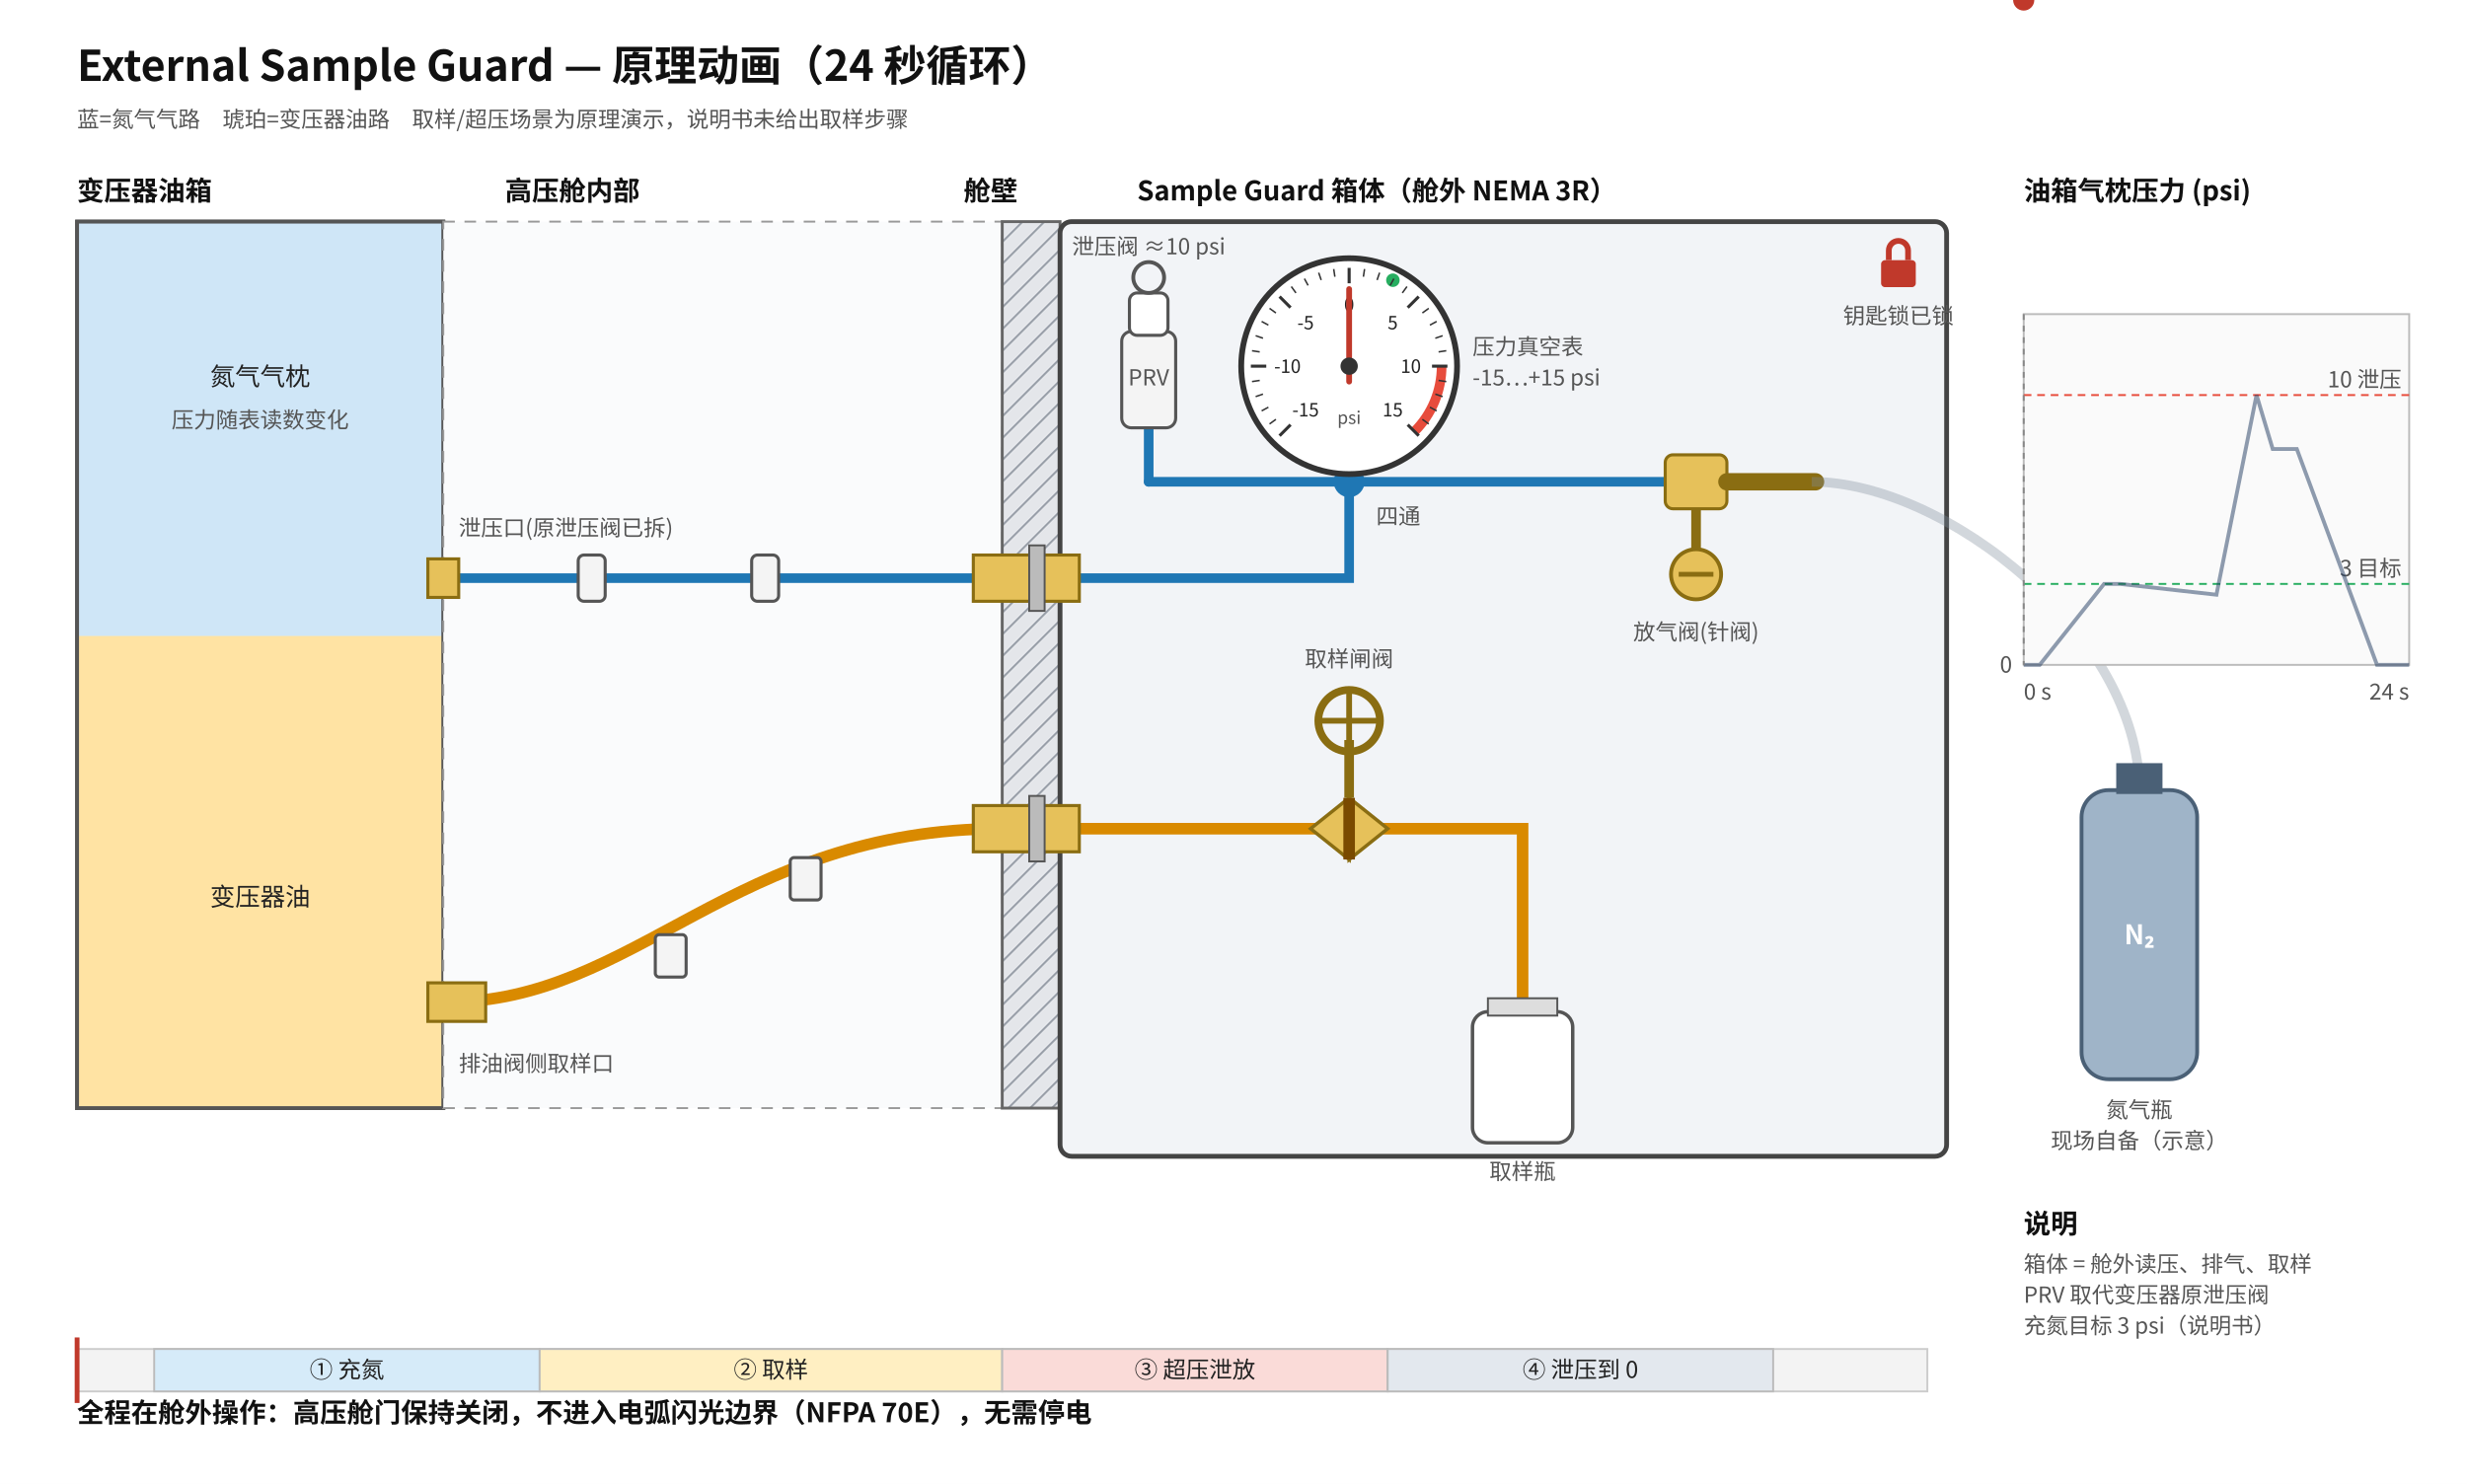
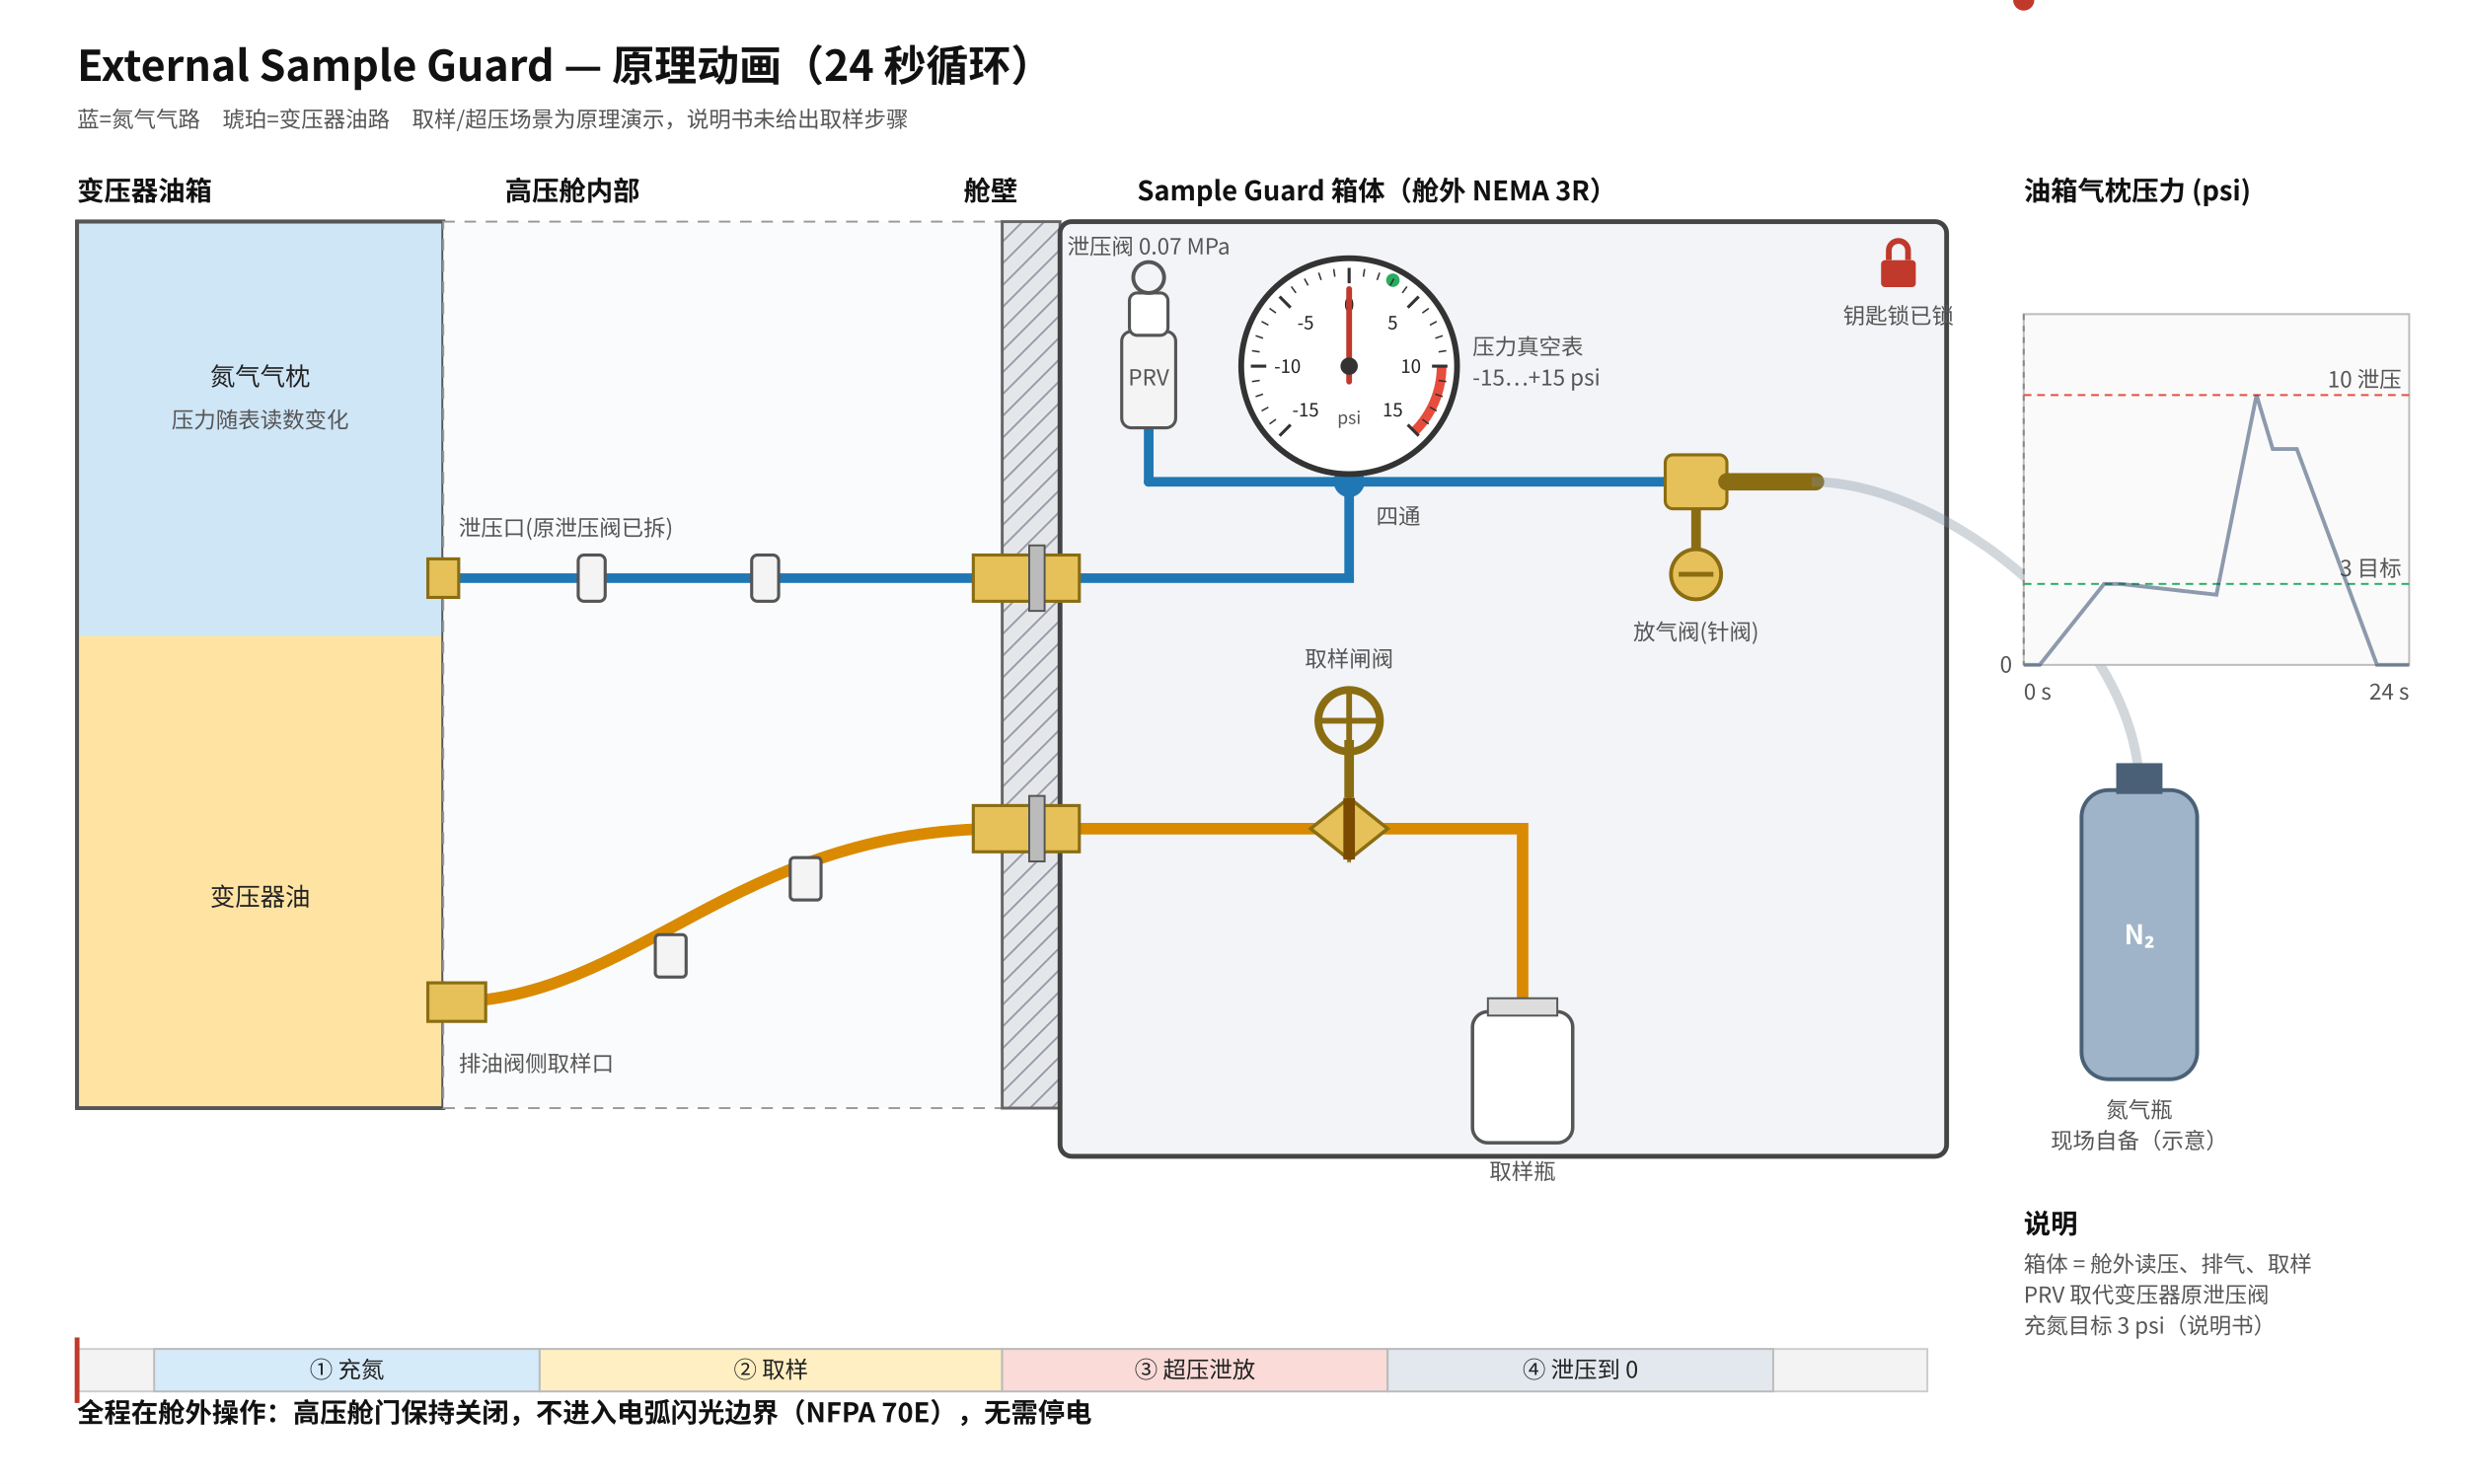
<svg xmlns="http://www.w3.org/2000/svg" id="sg" viewBox="0 0 1280 770" width="1280" height="770" font-family="'Noto Sans CJK SC','PingFang SC','Microsoft YaHei','WenQuanYi Zen Hei',sans-serif">
  <defs>
    <pattern id="hatch" width="8" height="8" patternUnits="userSpaceOnUse" patternTransform="rotate(45)">
      <rect width="8" height="8" fill="#e4e6ea" />
      <line x1="0" y1="0" x2="0" y2="8" stroke="#9aa0aa" stroke-width="2" />
    </pattern>
    <style>
.t{font-size:13px;fill:#222}.ts{font-size:11.5px;fill:#555}.tb{font-size:14px;font-weight:700;fill:#111}
.h{font-size:22px;font-weight:700;fill:#111}
.oil{stroke:#d98a00;stroke-width:6;fill:none;stroke-linecap:round}
.gas{stroke:#1f77b4;stroke-width:5;fill:none;stroke-linecap:round}
.brass{fill:#e6c15a;stroke:#8a6d12;stroke-width:1.6}
.cap{font-size:21px;font-weight:700;fill:#1f3a5f;text-anchor:middle}
.cap2{font-size:14px;fill:#444;text-anchor:middle}
</style>
  </defs>
  <rect width="1280" height="770" fill="#fff" />
  <text x="40" y="42" class="h">External Sample Guard — 原理动画（24 秒循环）</text>
  <text x="40" y="66" class="ts">蓝=氮气气路　琥珀=变压器油路　取样/超压场景为原理演示，说明书未给出取样步骤</text>
  <text x="40" y="104" class="tb">变压器油箱</text>
  <text x="262" y="104" class="tb">高压舱内部</text>
  <text x="500" y="104" class="tb">舱壁</text>
  <text x="590" y="104" class="tb">Sample Guard 箱体（舱外 NEMA 3R）</text>
  <rect x="40" y="115" width="190" height="460" fill="#fff" stroke="#555" stroke-width="2" />
  <rect x="40" y="115" width="190" height="460" fill="#cfe6f7" />
  <rect x="40" y="115" width="190" height="223" fill="#e74c3c" opacity="0">
    <animate attributeName="opacity" dur="24.0s" repeatCount="indefinite" values="0;0;0.135;0.135;0.117;0.45;0.36;0.36;0;0" keyTimes="0;0.042;0.208;0.25;0.5;0.604;0.646;0.708;0.917;1" />
  </rect>
  <rect x="40" y="330" width="190" height="245" fill="#ffe3a3" stroke="none">
    <animate attributeName="y" dur="24.0s" repeatCount="indefinite" values="330;330;330;338;338;338;338;338;330;330" keyTimes="0;0.208;0.25;0.5;0.583;0.708;0.917;0.958;0.992;1" />
    <animate attributeName="height" dur="24.0s" repeatCount="indefinite" values="245;245;245;237;237;237;237;237;245;245" keyTimes="0;0.208;0.25;0.5;0.583;0.708;0.917;0.958;0.992;1" />
  </rect>
  <rect x="40" y="115" width="190" height="460" fill="none" stroke="#555" stroke-width="2" />
  <text x="135" y="200" class="t" text-anchor="middle">氮气气枕</text>
  <text x="135" y="222" class="ts" text-anchor="middle">压力随表读数变化</text>
  <text x="135" y="470" class="t" text-anchor="middle">变压器油</text>
  <rect x="230" y="115" width="290" height="460" fill="#fafbfc" stroke="#999" stroke-dasharray="6 5" />
  <rect x="520" y="115" width="30" height="460" fill="url(#hatch)" stroke="#666" stroke-width="1.5" />
  <rect x="550" y="115" width="460" height="485" rx="6" fill="#f2f4f7" stroke="#444" stroke-width="2.5" />
  <path d="M230,300 L700,300 L700,250" class="gas" />
  <path d="M596,250 L880,250" class="gas" />
  <path d="M232,520 C330,520 380,430 520,430 L790,430 L790,525" class="oil" />
  <rect x="222" y="290" width="16" height="20" class="brass" />
  <rect x="222" y="510" width="30" height="20" class="brass" />
  <text x="238" y="278" class="ts">泄压口(原泄压阀已拆)</text>
  <text x="238" y="556" class="ts">排油阀侧取样口</text>
  <rect x="505" y="288" width="55" height="24" class="brass" />
  <rect x="534" y="283" width="8" height="34" fill="#bbb" stroke="#555" />
  <rect x="505" y="418" width="55" height="24" class="brass" />
  <rect x="534" y="413" width="8" height="34" fill="#bbb" stroke="#555" />
  <rect x="300" y="288" width="14" height="24" rx="3" fill="#f4f4f4" stroke="#555" stroke-width="1.6" />
  <rect x="390" y="288" width="14" height="24" rx="3" fill="#f4f4f4" stroke="#555" stroke-width="1.6" />
  <rect x="340" y="485" width="16" height="22" rx="2" fill="#f4f4f4" stroke="#555" stroke-width="1.6" />
  <rect x="410" y="445" width="16" height="22" rx="2" fill="#f4f4f4" stroke="#555" stroke-width="1.6" />
  <circle cx="700" cy="250" r="8" fill="#1f77b4" />
  <text x="714" y="272" class="ts">四通</text>
  <path d="M596,250 L596,222" class="gas" />
  <g>
    <animateTransform attributeName="transform" type="translate" dur="24s" repeatCount="indefinite" values="0 0;0 0;0 -6;0 -6;0 0;0 0" keyTimes="0;0.6;0.608;0.642;0.658;1" />
    <rect x="582" y="172" width="28" height="50" rx="5" fill="#f4f4f4" stroke="#555" stroke-width="1.6" />
    <rect x="586" y="152" width="20" height="22" rx="4" fill="#fff" stroke="#555" stroke-width="1.6" />
    <circle cx="596" cy="144" r="8" fill="none" stroke="#555" stroke-width="2" />
  </g>
  <text x="596" y="200" class="ts" text-anchor="middle" font-size="10">PRV</text>
-   <text x="596" y="132" class="ts" text-anchor="middle">泄压阀 ≈10 psi</text>
+   <text x="596" y="132" class="ts" text-anchor="middle">泄压阀 0.07 MPa</text>
  <path d="M700,250 L700,244" class="gas" />
  <circle cx="700" cy="190" r="56" fill="#fff" stroke="#333" stroke-width="3" />
  <path d="M748,190 A48,48 0 0 1 733.9,223.9" stroke="#e74c3c" stroke-width="5" fill="none" />
  <circle cx="722.7" cy="145.4" r="3.5" fill="#27ae60" />
  <line x1="669.6" y1="220.4" x2="663.9" y2="226.1" stroke="#333" stroke-width="1.6" />
  <text x="677.4" y="216.1" font-size="9.5" text-anchor="middle" fill="#222">-15</text>
  <line x1="662" y1="217.6" x2="658.7" y2="220" stroke="#333" stroke-width="0.8" />
  <line x1="658.1" y1="211.3" x2="654.6" y2="213.2" stroke="#333" stroke-width="0.8" />
  <line x1="655.3" y1="204.5" x2="651.5" y2="205.8" stroke="#333" stroke-width="0.8" />
  <line x1="653.6" y1="197.4" x2="649.6" y2="198" stroke="#333" stroke-width="0.8" />
  <line x1="657" y1="190" x2="649" y2="190" stroke="#333" stroke-width="1.6" />
  <text x="668" y="193.5" font-size="9.5" text-anchor="middle" fill="#222">-10</text>
  <line x1="653.6" y1="182.6" x2="649.6" y2="182" stroke="#333" stroke-width="0.8" />
  <line x1="655.3" y1="175.5" x2="651.5" y2="174.2" stroke="#333" stroke-width="0.8" />
  <line x1="658.1" y1="168.7" x2="654.6" y2="166.8" stroke="#333" stroke-width="0.8" />
  <line x1="662" y1="162.4" x2="658.7" y2="160" stroke="#333" stroke-width="0.8" />
  <line x1="669.6" y1="159.6" x2="663.9" y2="153.9" stroke="#333" stroke-width="1.6" />
  <text x="677.4" y="170.9" font-size="9.5" text-anchor="middle" fill="#222">-5</text>
  <line x1="672.4" y1="152" x2="670" y2="148.7" stroke="#333" stroke-width="0.8" />
  <line x1="678.7" y1="148.1" x2="676.8" y2="144.6" stroke="#333" stroke-width="0.8" />
  <line x1="685.5" y1="145.3" x2="684.2" y2="141.5" stroke="#333" stroke-width="0.8" />
  <line x1="692.6" y1="143.6" x2="692" y2="139.6" stroke="#333" stroke-width="0.8" />
  <line x1="700" y1="147" x2="700" y2="139" stroke="#333" stroke-width="1.6" />
  <text x="700" y="161.5" font-size="9.5" text-anchor="middle" fill="#222">0</text>
  <line x1="707.4" y1="143.6" x2="708" y2="139.6" stroke="#333" stroke-width="0.8" />
  <line x1="714.5" y1="145.3" x2="715.8" y2="141.5" stroke="#333" stroke-width="0.8" />
  <line x1="721.3" y1="148.1" x2="723.2" y2="144.6" stroke="#333" stroke-width="0.8" />
  <line x1="727.6" y1="152" x2="730" y2="148.7" stroke="#333" stroke-width="0.8" />
  <line x1="730.4" y1="159.6" x2="736.1" y2="153.9" stroke="#333" stroke-width="1.6" />
  <text x="722.6" y="170.9" font-size="9.5" text-anchor="middle" fill="#222">5</text>
  <line x1="738" y1="162.4" x2="741.3" y2="160" stroke="#333" stroke-width="0.8" />
  <line x1="741.9" y1="168.7" x2="745.4" y2="166.8" stroke="#333" stroke-width="0.8" />
  <line x1="744.7" y1="175.5" x2="748.5" y2="174.2" stroke="#333" stroke-width="0.8" />
  <line x1="746.4" y1="182.6" x2="750.4" y2="182" stroke="#333" stroke-width="0.8" />
  <line x1="743" y1="190" x2="751" y2="190" stroke="#333" stroke-width="1.6" />
  <text x="732" y="193.5" font-size="9.5" text-anchor="middle" fill="#222">10</text>
  <line x1="746.4" y1="197.4" x2="750.4" y2="198" stroke="#333" stroke-width="0.8" />
  <line x1="744.7" y1="204.5" x2="748.5" y2="205.8" stroke="#333" stroke-width="0.8" />
  <line x1="741.9" y1="211.3" x2="745.4" y2="213.2" stroke="#333" stroke-width="0.8" />
  <line x1="738" y1="217.6" x2="741.3" y2="220" stroke="#333" stroke-width="0.8" />
  <line x1="730.4" y1="220.4" x2="736.1" y2="226.1" stroke="#333" stroke-width="1.6" />
  <text x="722.6" y="216.1" font-size="9.5" text-anchor="middle" fill="#222">15</text>
  <text x="700" y="220" font-size="9" text-anchor="middle" fill="#555">psi</text>
  <g transform="translate(700,190)">
    <g>
      <animateTransform attributeName="transform" type="rotate" dur="24.0s" repeatCount="indefinite" values="0;0;27;27;23.4;90;72;72;0;0" keyTimes="0;0.042;0.208;0.25;0.5;0.604;0.646;0.708;0.917;1" />
      <line x1="0" y1="8" x2="0" y2="-40" stroke="#c0392b" stroke-width="3" stroke-linecap="round" />
    </g>
    <circle r="4.5" fill="#333" />
  </g>
  <text x="764" y="184" class="ts">压力真空表</text>
  <text x="764" y="200" class="ts">-15…+15 psi</text>
  <rect x="864" y="236" width="32" height="28" rx="4" class="brass" />
  <path d="M896,250 L942,250" stroke="#8a6d12" stroke-width="9" stroke-linecap="round" />
  <path d="M880,264 L880,288" stroke="#8a6d12" stroke-width="5" />
  <g transform="translate(880,298)">
    <g>
      <animateTransform attributeName="transform" type="rotate" dur="24.0s" repeatCount="indefinite" values="0;0;180;180;0;0;180;180;0;0" keyTimes="0;0.042;0.062;0.208;0.229;0.708;0.729;0.917;0.938;1" />
      <circle r="13" fill="#e6c15a" stroke="#8a6d12" stroke-width="2" />
      <line x1="-9" y1="0" x2="9" y2="0" stroke="#8a6d12" stroke-width="2.5" />
    </g>
  </g>
  <text x="880" y="332" class="ts" text-anchor="middle">放气阀(针阀)</text>
  <text x="880" y="348" class="ts" text-anchor="middle" fill="#27ae60" font-weight="700" opacity="0">
    <animate attributeName="opacity" dur="24.0s" repeatCount="indefinite" calcMode="discrete" values="0;1;0;1;0" keyTimes="0;0.042;0.229;0.708;0.938" />开启</text>
  <path d="M940,250 C1010,250 1110,330 1110,410" stroke="#7f8c9a" stroke-width="5" fill="none" stroke-dasharray="2 0" opacity="0.35" />
  <g>
    <rect x="1080" y="410" width="60" height="150" rx="14" fill="#9fb4c8" stroke="#4a6076" stroke-width="2" />
    <rect x="1098" y="396" width="24" height="16" fill="#4a6076" />
    <text x="1110" y="490" text-anchor="middle" font-size="14" font-weight="700" fill="#fff">N₂</text>
  </g>
  <text x="1110" y="580" class="ts" text-anchor="middle">氮气瓶</text>
  <text x="1110" y="596" class="ts" text-anchor="middle">现场自备（示意）</text>
  <g>
    <path d="M680,430 L700,414 L700,446 z M720,430 L700,414 L700,446 z" fill="#e6c15a" stroke="#8a6d12" stroke-width="1.8" />
    <rect x="697" y="414" width="6" height="32" fill="#7a4a00">
      <animate attributeName="opacity" dur="24.0s" repeatCount="indefinite" values="1;1;0;0;1;1" keyTimes="0;0.25;0.283;0.5;0.533;1" />
    </rect>
  </g>
  <path d="M700,414 L700,384" stroke="#8a6d12" stroke-width="5" />
  <g transform="translate(700,374)">
    <g>
      <animateTransform attributeName="transform" type="rotate" dur="24.0s" repeatCount="indefinite" values="0;0;360;360;0;0" keyTimes="0;0.25;0.292;0.5;0.542;1" />
      <circle r="16" fill="none" stroke="#8a6d12" stroke-width="4" />
      <line x1="-16" y1="0" x2="16" y2="0" stroke="#8a6d12" stroke-width="3" />
      <line x1="0" y1="-16" x2="0" y2="16" stroke="#8a6d12" stroke-width="3" />
    </g>
  </g>
  <text x="700" y="346" class="ts" text-anchor="middle">取样闸阀</text>
  <text x="700" y="330" class="ts" text-anchor="middle" fill="#27ae60" font-weight="700" opacity="0">
    <animate attributeName="opacity" dur="24.0s" repeatCount="indefinite" calcMode="discrete" values="0;1;0" keyTimes="0;0.283;0.512" />开启</text>
  <rect x="764" y="525" width="52" height="68" rx="8" fill="#fff" stroke="#555" stroke-width="1.8" />
  <rect x="766" y="591" width="48" height="0" fill="#ffd36a">
    <animate attributeName="height" dur="24.0s" repeatCount="indefinite" values="0;0;40;40;40;0;0" keyTimes="0;0.283;0.5;0.917;0.971;0.983;1" />
    <animate attributeName="y" dur="24.0s" repeatCount="indefinite" values="591;591;551;551;551;591;591" keyTimes="0;0.283;0.5;0.917;0.971;0.983;1" />
  </rect>
  <rect x="772" y="518" width="36" height="9" fill="#ddd" stroke="#555" />
  <text x="790" y="612" class="ts" text-anchor="middle">取样瓶</text>
  <g opacity="0">
    <animate attributeName="opacity" dur="24.0s" repeatCount="indefinite" values="0;0;1;1;0;0" keyTimes="0;0.042;0.056;0.194;0.208;1" />
    <circle r="4" fill="#3aa0e0">
      <animateMotion dur="5.0s" begin="-0.000s" repeatCount="indefinite" path="M1110,400 C1110,330 1020,250 940,250 L700,250 L700,300 L230,300" />
    </circle>
    <circle r="4" fill="#3aa0e0">
      <animateMotion dur="5.0s" begin="-0.357s" repeatCount="indefinite" path="M1110,400 C1110,330 1020,250 940,250 L700,250 L700,300 L230,300" />
    </circle>
    <circle r="4" fill="#3aa0e0">
      <animateMotion dur="5.0s" begin="-0.714s" repeatCount="indefinite" path="M1110,400 C1110,330 1020,250 940,250 L700,250 L700,300 L230,300" />
    </circle>
    <circle r="4" fill="#3aa0e0">
      <animateMotion dur="5.0s" begin="-1.071s" repeatCount="indefinite" path="M1110,400 C1110,330 1020,250 940,250 L700,250 L700,300 L230,300" />
    </circle>
    <circle r="4" fill="#3aa0e0">
      <animateMotion dur="5.0s" begin="-1.429s" repeatCount="indefinite" path="M1110,400 C1110,330 1020,250 940,250 L700,250 L700,300 L230,300" />
    </circle>
    <circle r="4" fill="#3aa0e0">
      <animateMotion dur="5.0s" begin="-1.786s" repeatCount="indefinite" path="M1110,400 C1110,330 1020,250 940,250 L700,250 L700,300 L230,300" />
    </circle>
    <circle r="4" fill="#3aa0e0">
      <animateMotion dur="5.0s" begin="-2.143s" repeatCount="indefinite" path="M1110,400 C1110,330 1020,250 940,250 L700,250 L700,300 L230,300" />
    </circle>
    <circle r="4" fill="#3aa0e0">
      <animateMotion dur="5.0s" begin="-2.500s" repeatCount="indefinite" path="M1110,400 C1110,330 1020,250 940,250 L700,250 L700,300 L230,300" />
    </circle>
    <circle r="4" fill="#3aa0e0">
      <animateMotion dur="5.0s" begin="-2.857s" repeatCount="indefinite" path="M1110,400 C1110,330 1020,250 940,250 L700,250 L700,300 L230,300" />
    </circle>
    <circle r="4" fill="#3aa0e0">
      <animateMotion dur="5.0s" begin="-3.214s" repeatCount="indefinite" path="M1110,400 C1110,330 1020,250 940,250 L700,250 L700,300 L230,300" />
    </circle>
    <circle r="4" fill="#3aa0e0">
      <animateMotion dur="5.0s" begin="-3.571s" repeatCount="indefinite" path="M1110,400 C1110,330 1020,250 940,250 L700,250 L700,300 L230,300" />
    </circle>
    <circle r="4" fill="#3aa0e0">
      <animateMotion dur="5.0s" begin="-3.929s" repeatCount="indefinite" path="M1110,400 C1110,330 1020,250 940,250 L700,250 L700,300 L230,300" />
    </circle>
    <circle r="4" fill="#3aa0e0">
      <animateMotion dur="5.0s" begin="-4.286s" repeatCount="indefinite" path="M1110,400 C1110,330 1020,250 940,250 L700,250 L700,300 L230,300" />
    </circle>
    <circle r="4" fill="#3aa0e0">
      <animateMotion dur="5.0s" begin="-4.643s" repeatCount="indefinite" path="M1110,400 C1110,330 1020,250 940,250 L700,250 L700,300 L230,300" />
    </circle>
  </g>
  <g opacity="0">
    <animate attributeName="opacity" dur="24.0s" repeatCount="indefinite" values="0;0;1;1;0;0" keyTimes="0;0.283;0.298;0.485;0.5;1" />
    <circle r="4.5" fill="#e08a00">
      <animateMotion dur="5.0s" begin="-0.000s" repeatCount="indefinite" path="M232,520 C330,520 380,430 520,430 L790,430 L790,525" />
    </circle>
    <circle r="4.5" fill="#e08a00">
      <animateMotion dur="5.0s" begin="-0.417s" repeatCount="indefinite" path="M232,520 C330,520 380,430 520,430 L790,430 L790,525" />
    </circle>
    <circle r="4.5" fill="#e08a00">
      <animateMotion dur="5.0s" begin="-0.833s" repeatCount="indefinite" path="M232,520 C330,520 380,430 520,430 L790,430 L790,525" />
    </circle>
    <circle r="4.5" fill="#e08a00">
      <animateMotion dur="5.0s" begin="-1.250s" repeatCount="indefinite" path="M232,520 C330,520 380,430 520,430 L790,430 L790,525" />
    </circle>
    <circle r="4.5" fill="#e08a00">
      <animateMotion dur="5.0s" begin="-1.667s" repeatCount="indefinite" path="M232,520 C330,520 380,430 520,430 L790,430 L790,525" />
    </circle>
    <circle r="4.5" fill="#e08a00">
      <animateMotion dur="5.0s" begin="-2.083s" repeatCount="indefinite" path="M232,520 C330,520 380,430 520,430 L790,430 L790,525" />
    </circle>
    <circle r="4.5" fill="#e08a00">
      <animateMotion dur="5.0s" begin="-2.500s" repeatCount="indefinite" path="M232,520 C330,520 380,430 520,430 L790,430 L790,525" />
    </circle>
    <circle r="4.5" fill="#e08a00">
      <animateMotion dur="5.0s" begin="-2.917s" repeatCount="indefinite" path="M232,520 C330,520 380,430 520,430 L790,430 L790,525" />
    </circle>
    <circle r="4.5" fill="#e08a00">
      <animateMotion dur="5.0s" begin="-3.333s" repeatCount="indefinite" path="M232,520 C330,520 380,430 520,430 L790,430 L790,525" />
    </circle>
    <circle r="4.5" fill="#e08a00">
      <animateMotion dur="5.0s" begin="-3.750s" repeatCount="indefinite" path="M232,520 C330,520 380,430 520,430 L790,430 L790,525" />
    </circle>
    <circle r="4.5" fill="#e08a00">
      <animateMotion dur="5.0s" begin="-4.167s" repeatCount="indefinite" path="M232,520 C330,520 380,430 520,430 L790,430 L790,525" />
    </circle>
    <circle r="4.5" fill="#e08a00">
      <animateMotion dur="5.0s" begin="-4.583s" repeatCount="indefinite" path="M232,520 C330,520 380,430 520,430 L790,430 L790,525" />
    </circle>
  </g>
  <g opacity="0">
    <animate attributeName="opacity" dur="24.0s" repeatCount="indefinite" values="0;0;1;1;0;0" keyTimes="0;0.708;0.723;0.902;0.917;1" />
    <circle r="4" fill="#3aa0e0">
      <animateMotion dur="5.0s" begin="-0.000s" repeatCount="indefinite" path="M232,300 L700,300 L700,250 L942,250" />
    </circle>
    <circle r="4" fill="#3aa0e0">
      <animateMotion dur="5.0s" begin="-0.357s" repeatCount="indefinite" path="M232,300 L700,300 L700,250 L942,250" />
    </circle>
    <circle r="4" fill="#3aa0e0">
      <animateMotion dur="5.0s" begin="-0.714s" repeatCount="indefinite" path="M232,300 L700,300 L700,250 L942,250" />
    </circle>
    <circle r="4" fill="#3aa0e0">
      <animateMotion dur="5.0s" begin="-1.071s" repeatCount="indefinite" path="M232,300 L700,300 L700,250 L942,250" />
    </circle>
    <circle r="4" fill="#3aa0e0">
      <animateMotion dur="5.0s" begin="-1.429s" repeatCount="indefinite" path="M232,300 L700,300 L700,250 L942,250" />
    </circle>
    <circle r="4" fill="#3aa0e0">
      <animateMotion dur="5.0s" begin="-1.786s" repeatCount="indefinite" path="M232,300 L700,300 L700,250 L942,250" />
    </circle>
    <circle r="4" fill="#3aa0e0">
      <animateMotion dur="5.0s" begin="-2.143s" repeatCount="indefinite" path="M232,300 L700,300 L700,250 L942,250" />
    </circle>
    <circle r="4" fill="#3aa0e0">
      <animateMotion dur="5.0s" begin="-2.500s" repeatCount="indefinite" path="M232,300 L700,300 L700,250 L942,250" />
    </circle>
    <circle r="4" fill="#3aa0e0">
      <animateMotion dur="5.0s" begin="-2.857s" repeatCount="indefinite" path="M232,300 L700,300 L700,250 L942,250" />
    </circle>
    <circle r="4" fill="#3aa0e0">
      <animateMotion dur="5.0s" begin="-3.214s" repeatCount="indefinite" path="M232,300 L700,300 L700,250 L942,250" />
    </circle>
    <circle r="4" fill="#3aa0e0">
      <animateMotion dur="5.0s" begin="-3.571s" repeatCount="indefinite" path="M232,300 L700,300 L700,250 L942,250" />
    </circle>
    <circle r="4" fill="#3aa0e0">
      <animateMotion dur="5.0s" begin="-3.929s" repeatCount="indefinite" path="M232,300 L700,300 L700,250 L942,250" />
    </circle>
    <circle r="4" fill="#3aa0e0">
      <animateMotion dur="5.0s" begin="-4.286s" repeatCount="indefinite" path="M232,300 L700,300 L700,250 L942,250" />
    </circle>
    <circle r="4" fill="#3aa0e0">
      <animateMotion dur="5.0s" begin="-4.643s" repeatCount="indefinite" path="M232,300 L700,300 L700,250 L942,250" />
    </circle>
  </g>
  <g opacity="0">
    <animate attributeName="opacity" dur="24.0s" repeatCount="indefinite" values="0;0;1;1;0;0" keyTimes="0;0.604;0.613;0.667;0.675;1" />
    <circle r="5" fill="#e74c3c" opacity="0.8">
      <animateMotion dur="0.9s" begin="-0.00s" repeatCount="indefinite" path="M596,170 C596,148 576,140 556,132" />
    </circle>
    <circle r="5" fill="#e74c3c" opacity="0.8">
      <animateMotion dur="0.9s" begin="-0.30s" repeatCount="indefinite" path="M596,170 C596,148 576,140 556,132" />
    </circle>
    <circle r="5" fill="#e74c3c" opacity="0.8">
      <animateMotion dur="0.9s" begin="-0.60s" repeatCount="indefinite" path="M596,170 C596,148 576,140 556,132" />
    </circle>
  </g>
  <text x="545" y="132" font-size="12" font-weight="700" fill="#e74c3c" text-anchor="end" opacity="0">
    <animate attributeName="opacity" dur="24.0s" repeatCount="indefinite" calcMode="discrete" values="0;1;0" keyTimes="0;0.604;0.688" />泄压！</text>
  <text x="1050" y="104" class="tb">油箱气枕压力 (psi)</text>
  <rect x="1050" y="163" width="200" height="182" fill="#fafafa" stroke="#bbb" />
  <line x1="1050" y1="303" x2="1250" y2="303" stroke="#27ae60" stroke-dasharray="4 3" />
  <text x="1246" y="299" class="ts" text-anchor="end" fill="#27ae60">3 目标</text>
  <line x1="1050" y1="205" x2="1250" y2="205" stroke="#e74c3c" stroke-dasharray="4 3" />
  <text x="1246" y="201" class="ts" text-anchor="end" fill="#e74c3c">10 泄压</text>
  <text x="1044" y="349" class="ts" text-anchor="end">0</text>
  <polyline points="1050.0,345.0 1058.3,345.0 1091.7,303.0 1100.0,303.0 1150.0,308.6 1170.8,205.0 1179.2,233.0 1191.7,233.0 1233.3,345.0 1250.0,345.0" fill="none" stroke="#1f3a5f" stroke-width="2" opacity="0.5" />
  <g>
    <animateTransform attributeName="transform" type="translate" dur="24.0s" repeatCount="indefinite" values="0 0;200 0" keyTimes="0;1" />
    <line x1="1050" y1="163" x2="1050" y2="345" stroke="#888" stroke-dasharray="3 3" />
    <circle cx="1050" r="5.5" fill="#c0392b">
      <animate attributeName="cy" dur="24.0s" repeatCount="indefinite" values="345;345;303;303;308.6;205;233;233;345;345" keyTimes="0;0.042;0.208;0.25;0.5;0.604;0.646;0.708;0.917;1" />
    </circle>
  </g>
  <text x="1050" y="363" class="ts">0 s</text>
  <text x="1250" y="363" class="ts" text-anchor="end">24 s</text>
  <text x="1050" y="640" class="tb">说明</text>
  <text x="1050" y="660" class="ts">箱体 = 舱外读压、排气、取样</text>
  <text x="1050" y="676" class="ts">PRV 取代变压器原泄压阀</text>
  <text x="1050" y="692" class="ts">充氮目标 3 psi（说明书）</text>
  <rect x="40" y="700" width="960" height="22" fill="#f3f3f3" stroke="#ccc" />
  <rect x="80.0" y="700" width="200.0" height="22" fill="#d6ebf9" stroke="#bbb" />
  <text x="180.0" y="715" font-size="12" text-anchor="middle" fill="#222">① 充氮</text>
  <rect x="280.0" y="700" width="240.0" height="22" fill="#ffefc2" stroke="#bbb" />
  <text x="400.0" y="715" font-size="12" text-anchor="middle" fill="#222">② 取样</text>
  <rect x="520.0" y="700" width="200.0" height="22" fill="#fadbd8" stroke="#bbb" />
  <text x="620.0" y="715" font-size="12" text-anchor="middle" fill="#222">③ 超压泄放</text>
  <rect x="720.0" y="700" width="200.0" height="22" fill="#e3e8ee" stroke="#bbb" />
  <text x="820.0" y="715" font-size="12" text-anchor="middle" fill="#222">④ 泄压到 0</text>
  <g>
    <animateTransform attributeName="transform" type="translate" dur="24.0s" repeatCount="indefinite" values="0 0;960 0" keyTimes="0;1" />
    <line x1="40" y1="694" x2="40" y2="728" stroke="#c0392b" stroke-width="2.5" />
  </g>
  <g opacity="0">
    <animate attributeName="opacity" dur="24.0s" repeatCount="indefinite" calcMode="discrete" values="1;0;1" keyTimes="0;0.042;0.917" />
    <text x="520" y="640" class="cap">待机：箱体已装好，表压 0 psi</text>
    <text x="520" y="664" class="cap2">舱外箱体通过两个穿壁接头连到舱内：上=气路，下=油路</text>
  </g>
  <g opacity="0">
    <animate attributeName="opacity" dur="24.0s" repeatCount="indefinite" calcMode="discrete" values="0;1;0" keyTimes="0;0.042;0.25" />
    <text x="520" y="640" class="cap">① 充氮：开放气阀，氮气经气路进入油箱气枕</text>
    <text x="520" y="664" class="cap2">表压 0 → 3 psi（说明书：安装完成后充氮至 3 psi），到位后关阀</text>
  </g>
  <g opacity="0">
    <animate attributeName="opacity" dur="24.0s" repeatCount="indefinite" calcMode="discrete" values="0;1;0" keyTimes="0;0.25;0.5" />
    <text x="520" y="640" class="cap">② 取样：开闸阀，变压器油经油软管流进取样瓶</text>
    <text x="520" y="664" class="cap2">不进高压舱；气枕保持正压</text>
  </g>
  <g opacity="0">
    <animate attributeName="opacity" dur="24.0s" repeatCount="indefinite" calcMode="discrete" values="0;1;0" keyTimes="0;0.5;0.708" />
-     <text x="520" y="640" class="cap">③ 超压：油温升高，气枕压力升到约 10 psi，泄压阀开启放气</text>
-     <text x="520" y="664" class="cap2">压力回落到约 8 psi 后阀座复位；拉环可手动泄压</text>
+     <text x="520" y="640" class="cap">③ 超压：油温升高，气枕压力升到 0.07 MPa（≈10 psi），泄压阀开启放气</text>
+     <text x="520" y="664" class="cap2">压力回落后阀座复位；拉环可手动泄压</text>
  </g>
  <g opacity="0">
    <animate attributeName="opacity" dur="24.0s" repeatCount="indefinite" calcMode="discrete" values="0;1;0" keyTimes="0;0.708;0.917" />
    <text x="520" y="640" class="cap">④ 泄压到 0：开放气阀，把压力降到 0 psi</text>
    <text x="520" y="664" class="cap2">说明书：拆装泄压阀前要先泄压并确认表压 0 psi</text>
  </g>
  <g opacity="0">
    <animate attributeName="opacity" dur="24.0s" repeatCount="indefinite" calcMode="discrete" values="0;1;0" keyTimes="0;0.042;0.938" />
    <polygon points="1010,118 1010,598 1046,578 1046,136" fill="#dfe3e8" stroke="#555" stroke-width="2" />
    <circle cx="1034" cy="360" r="5" fill="#777" />
  </g>
  <text x="1028" y="612" class="ts" text-anchor="middle" opacity="0">
    <animate attributeName="opacity" dur="24.0s" repeatCount="indefinite" calcMode="discrete" values="0;1;0" keyTimes="0;0.042;0.938" />门已开</text>
  <g transform="translate(985,135)">
    <g opacity="1">
      <animate attributeName="opacity" dur="24.0s" repeatCount="indefinite" calcMode="discrete" values="1;0;1" keyTimes="0;0.042;0.938" />
      <rect x="-9" y="0" width="18" height="14" rx="2" fill="#c0392b" />
      <path d="M-5,0 v-5 a5,5 0 0 1 10,0 v5" fill="none" stroke="#c0392b" stroke-width="3" />
    </g>
    <g opacity="0">
      <animate attributeName="opacity" dur="24.0s" repeatCount="indefinite" calcMode="discrete" values="0;1;0" keyTimes="0;0.042;0.938" />
      <rect x="-9" y="0" width="18" height="14" rx="2" fill="#27ae60" />
      <path d="M-5,0 v-5 a5,5 0 0 1 10,0" fill="none" stroke="#27ae60" stroke-width="3" />
    </g>
  </g>
  <text x="985" y="168" class="ts" text-anchor="middle" opacity="1">
    <animate attributeName="opacity" dur="24.0s" repeatCount="indefinite" calcMode="discrete" values="1;0;1" keyTimes="0;0.042;0.938" />钥匙锁已锁</text>
  <text x="985" y="168" class="ts" text-anchor="middle" fill="#27ae60" opacity="0">
    <animate attributeName="opacity" dur="24.0s" repeatCount="indefinite" calcMode="discrete" values="0;1;0" keyTimes="0;0.042;0.938" />钥匙开锁</text>
  <rect x="1050" y="395" width="200" height="0" fill="none" />
  <text x="40" y="738" class="tb" fill="#27ae60">全程在舱外操作：高压舱门保持关闭，不进入电弧闪光边界（NFPA 70E），无需停电</text>
</svg>
